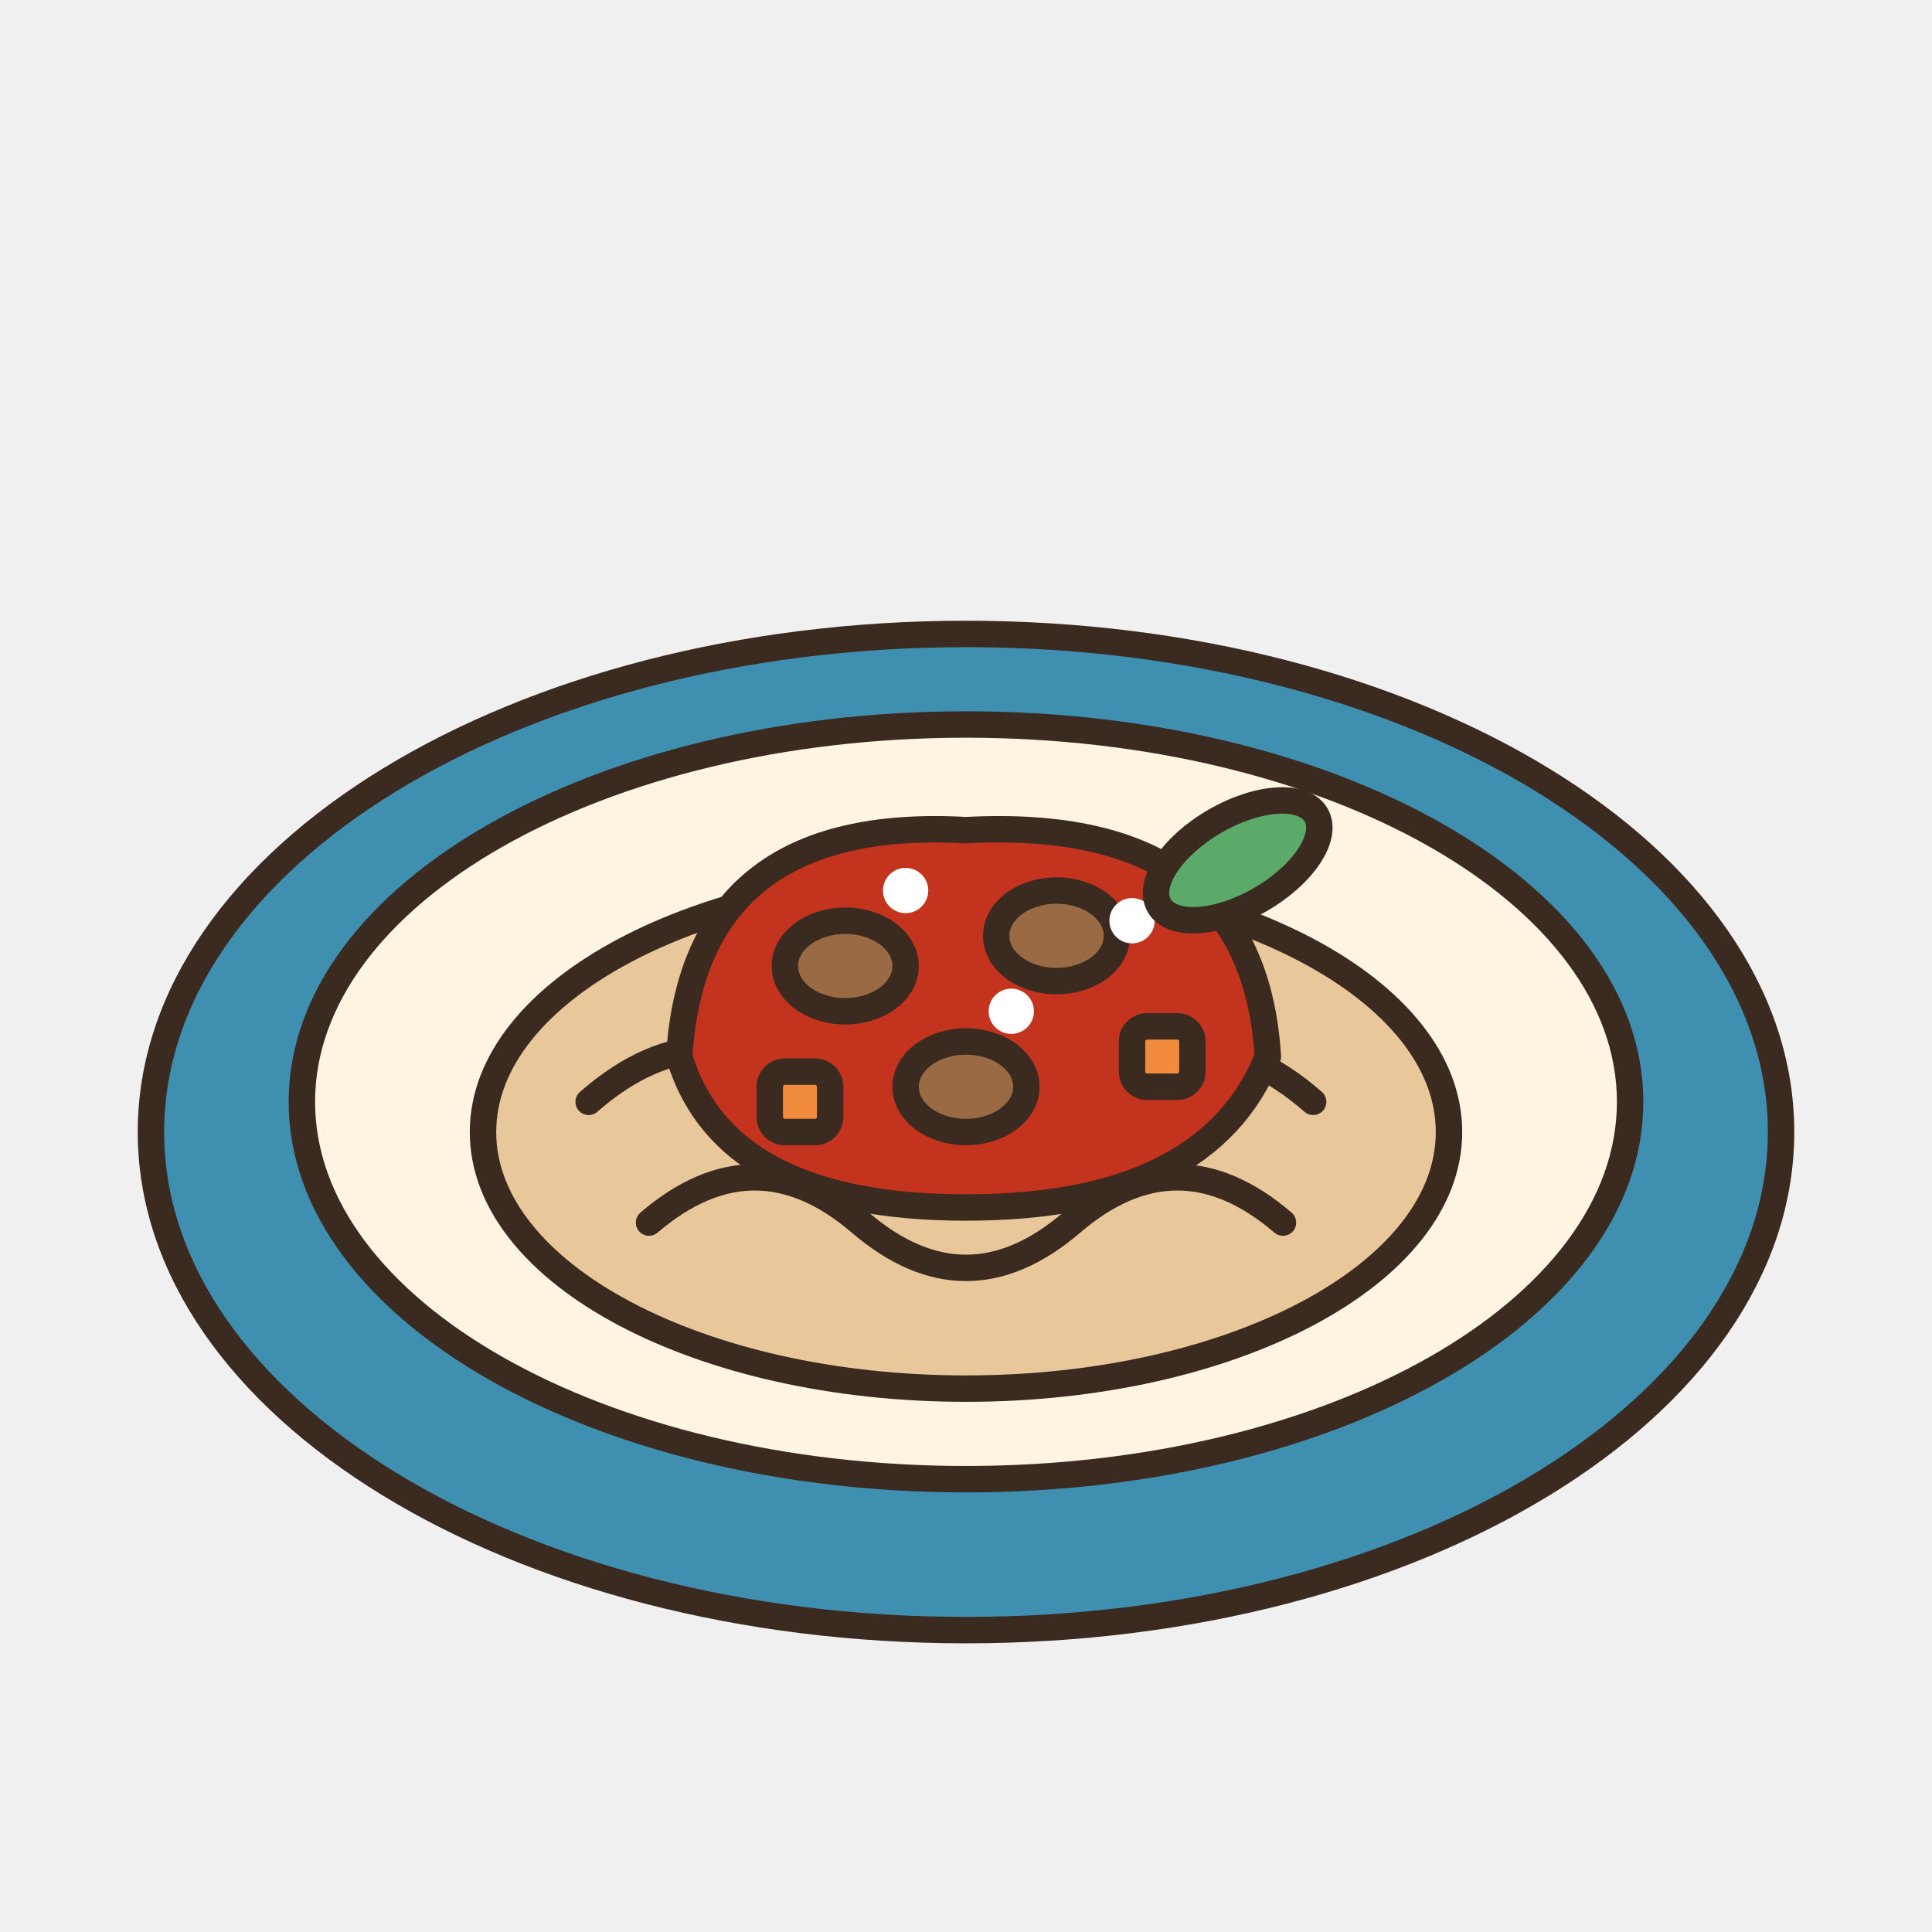
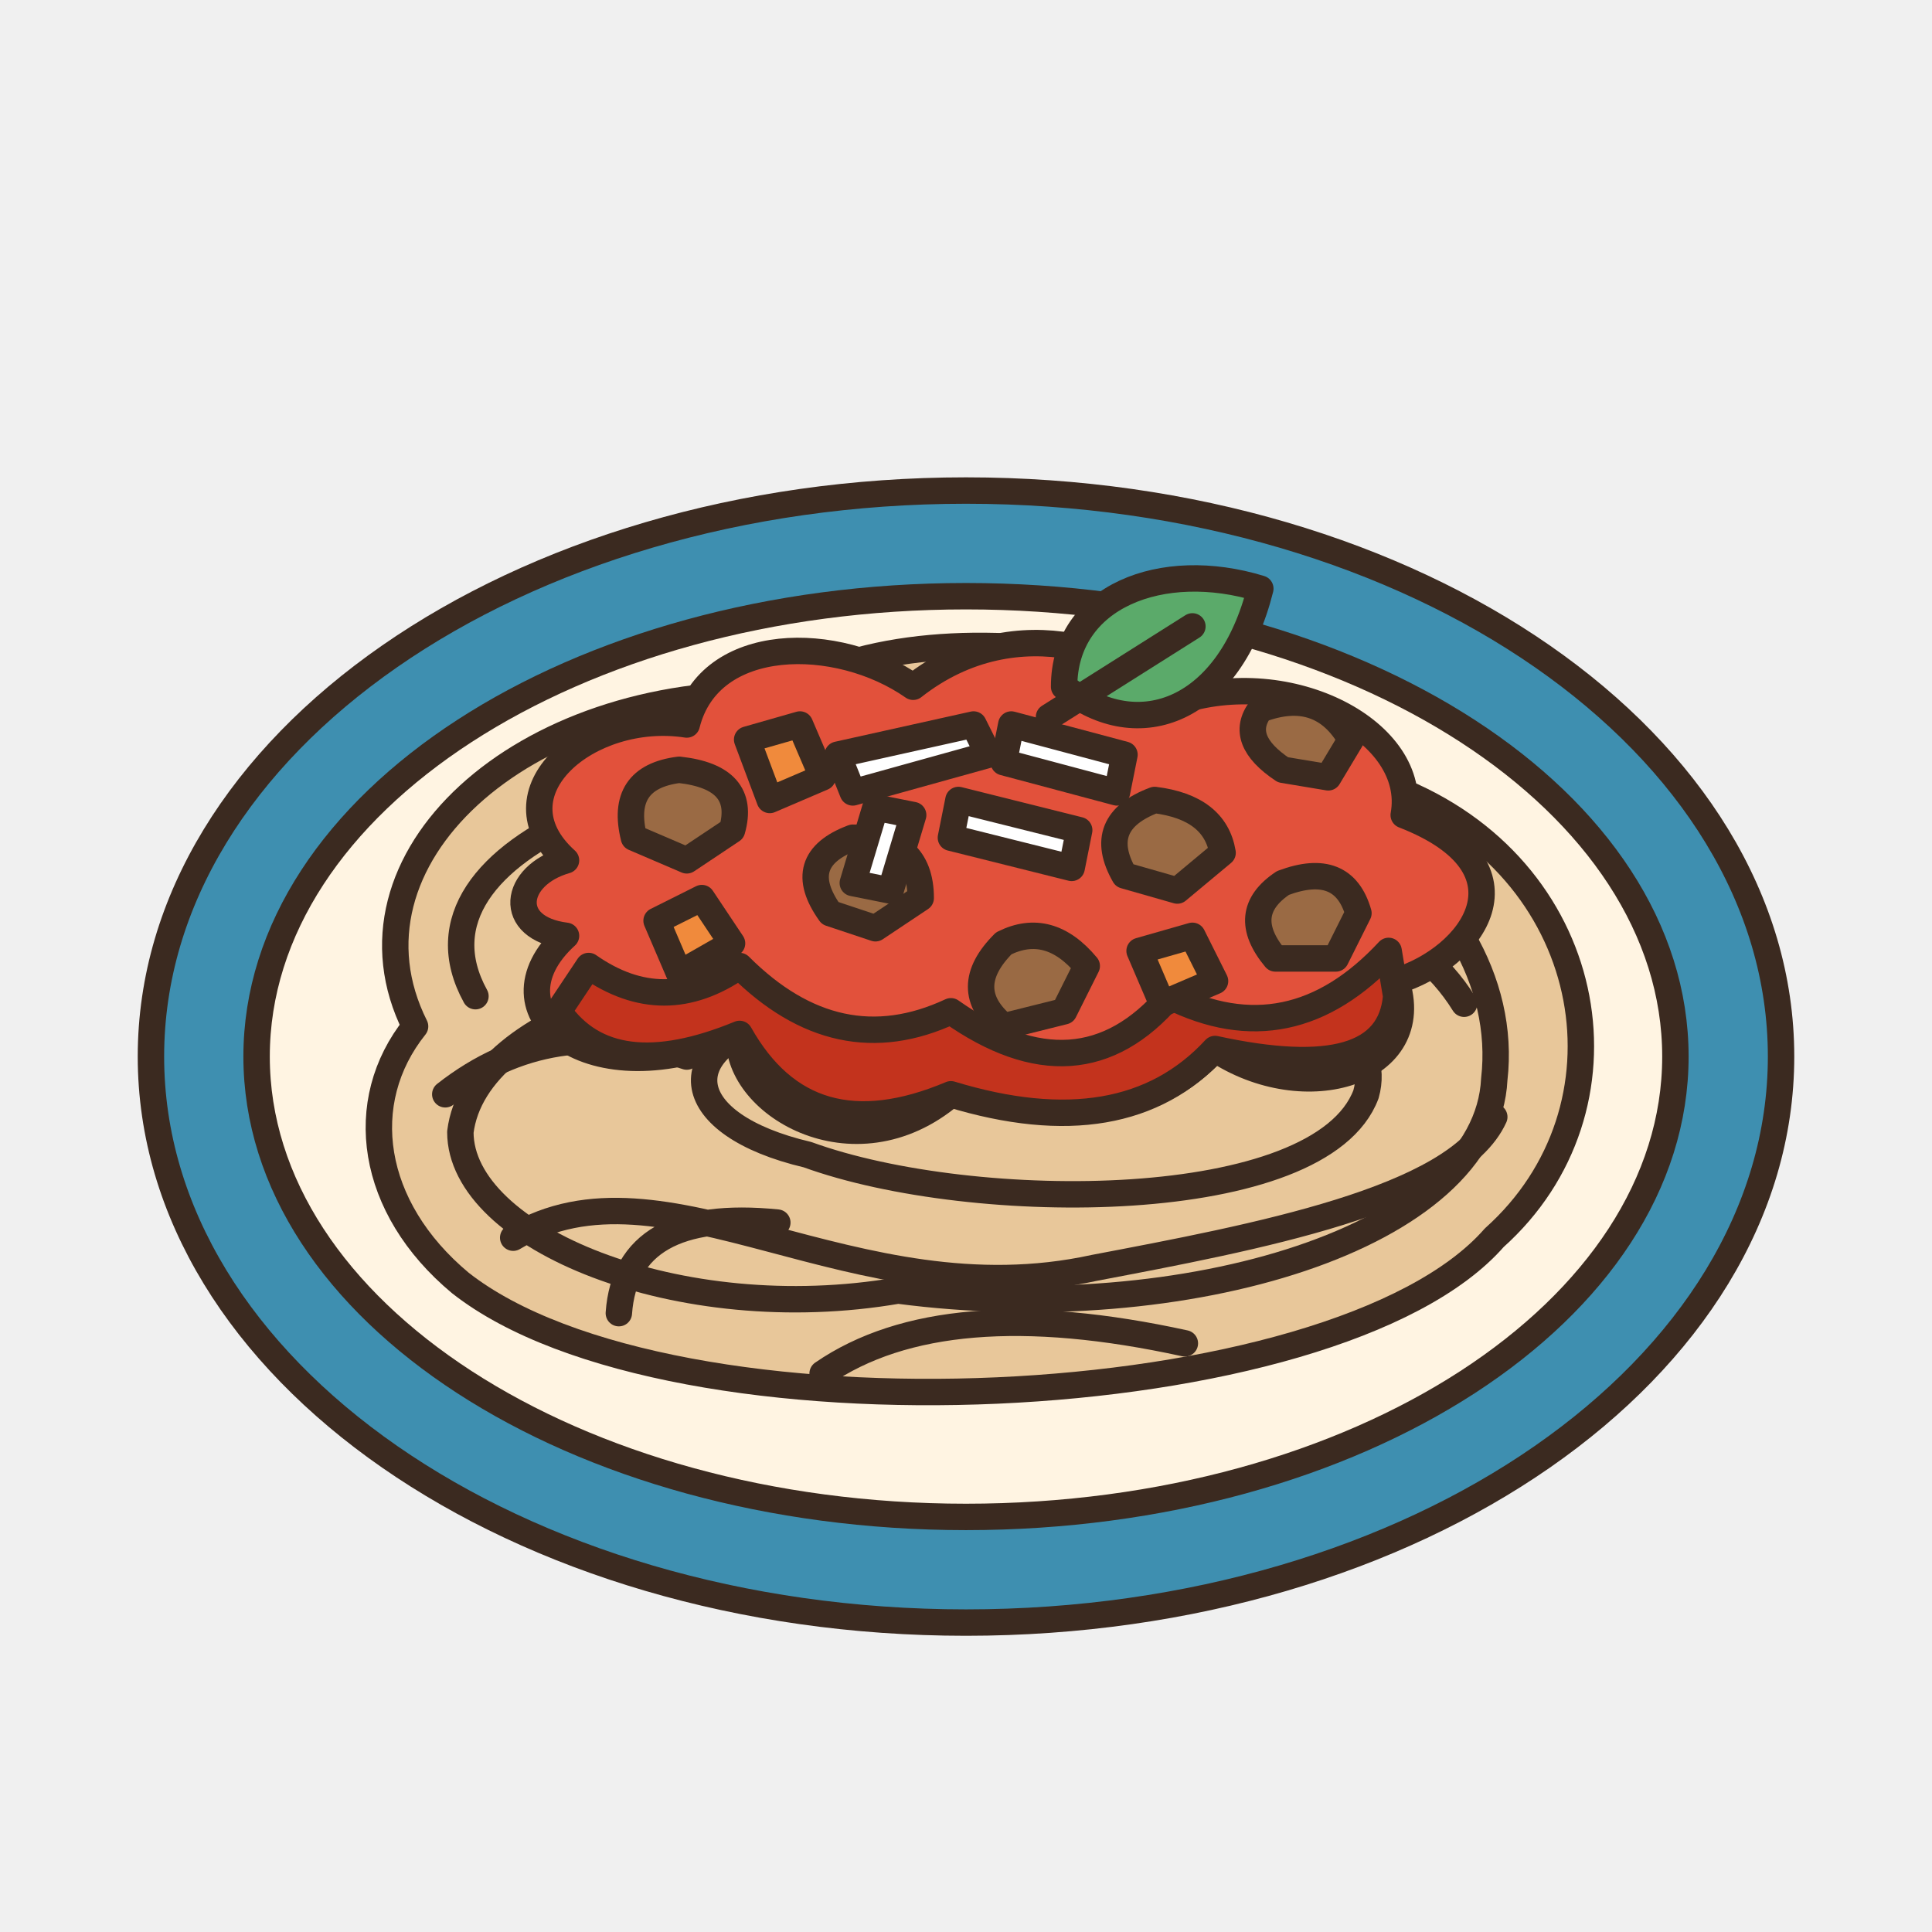
<svg xmlns="http://www.w3.org/2000/svg" viewBox="0 0 256 256">
  <g stroke="#3B2A20" stroke-width="3.5" stroke-linecap="round" stroke-linejoin="round">
-     <ellipse cx="128" cy="150" rx="108" ry="66" fill="#3E8FB0" />
-     <ellipse cx="128" cy="146" rx="88" ry="50" fill="#FFF4E2" />
-     <ellipse cx="128" cy="150" rx="64" ry="34" fill="#E8C79A" />
-     <path d="M78 146 q16 -14 32 0 t32 0 t32 0 M86 162 q14 -12 28 0 t28 0 t28 0" fill="none" />
-     <path d="M90 140 Q92 108 128 110 Q166 108 168 140 Q160 160 128 160 Q96 160 90 140 Z" fill="#C3331D" />
-     <ellipse cx="112" cy="128" rx="8" ry="6" fill="#9A6A44" />
-     <ellipse cx="140" cy="124" rx="8" ry="6" fill="#9A6A44" />
-     <ellipse cx="128" cy="144" rx="8" ry="6" fill="#9A6A44" />
-     <rect x="150" y="136" width="8" height="8" rx="2" fill="#F08A3C" />
-     <rect x="102" y="142" width="8" height="8" rx="2" fill="#F08A3C" />
-     <circle cx="120" cy="118" r="3" fill="#FFFFFF" stroke="none" />
-     <circle cx="134" cy="134" r="3" fill="#FFFFFF" stroke="none" />
-     <circle cx="150" cy="122" r="3" fill="#FFFFFF" stroke="none" />
-     <ellipse cx="164" cy="114" rx="12" ry="6" fill="#5BAA6A" transform="rotate(-30 164 114)" />
+     <g id="plate">
+       <ellipse cx="128" cy="140" rx="108" ry="75" fill="#3E8FB0" />
+       <ellipse cx="128" cy="140" rx="94" ry="61" fill="#FFF4E2" />
+     </g>
+     <g id="spaghetti" fill="#E8C79A">
+       <path d="M55 136 C44 114 69 91 103 92 C126 78 169 89 186 105 C212 116 217 147 198 164 C177 188 89 192 61 170 C49 160 47 146 55 136 Z" />
+       <path d="M63 132 C52 112 91 98 126 102 C167 92 201 117 198 143 C197 164 157 176 119 171 C90 176 61 164 61 150 C63 134 94 125 124 129 C152 119 185 131 181 145 C175 161 129 161 107 153 C90 149 89 139 103 135" fill="none" />
+       <path d="M77 112 C67 124 88 136 111 129 C143 115 181 112 194 133 M68 164 C88 152 113 175 145 168 C166 164 193 159 198 148 M82 174 Q83 160 103 162 M109 182 Q125 171 157 178 M59 145 Q73 134 91 140" fill="none" />
+     </g>
+     <g id="meat-sauce">
+       <path d="M75 114 C65 105 78 94 91 96 C94 84 111 84 121 91 C135 80 151 87 156 93 C171 88 188 97 186 108 C204 115 195 127 185 130 C189 142 173 147 161 139 C148 153 132 143 126 145 C113 156 97 146 98 137 C78 146 64 134 75 124 C67 123 68 116 75 114 Z" fill="#E2513B" />
+       <path d="M78 128 Q88 135 98 128 Q111 141 126 134 Q143 146 155 132 Q171 140 184 126 L185 132 Q184 144 161 139 Q149 152 126 145 Q107 153 98 137 Q81 144 74 134 Z" fill="#C3331D" />
+     </g>
+     <g id="minced-meat" fill="#9A6A44">
+       <path d="M84 111 Q82 103 90 102 Q99 103 97 110 L91 114 Z" />
+       <path d="M110 121 Q105 114 113 111 Q122 111 122 119 L116 123 Z" />
+       <path d="M149 116 Q145 109 153 106 Q161 107 162 113 L156 118 Z" />
+       <path d="M169 127 Q164 121 170 117 Q178 114 180 121 L177 127 Z" />
+       <path d="M133 136 Q127 131 133 125 Q139 122 144 128 L141 134 Z" />
+       <path d="M170 102 Q164 98 167 94 Q175 91 179 98 L176 103 Z" />
+     </g>
+     <g id="carrot" fill="#F08A3C">
+       <path d="M99 98 L106 96 L109 103 L102 106 Z" />
+       <path d="M151 126 L158 124 L161 130 L154 133 Z" />
+       <path d="M87 122 L93 119 L97 125 L90 129 Z" />
+     </g>
+     <g id="cheese" fill="#FFFFFF">
+       <path d="M111 100 L129 96 L131 100 L113 105 Z" />
+       <path d="M127 106 L143 110 L142 115 L126 111 Z" />
+       <path d="M134 96 L149 100 L148 105 L133 101 Z" />
+       <path d="M116 107 L121 108 L118 118 L113 117 Z" />
+     </g>
+     <g id="basil">
+       <path d="M141 91 C141 79 154 74 167 78 C163 94 151 99 141 91 Z" fill="#5BAA6A" />
+       <path d="M139 95 L158 83" fill="none" />
+     </g>
  </g>
</svg>
